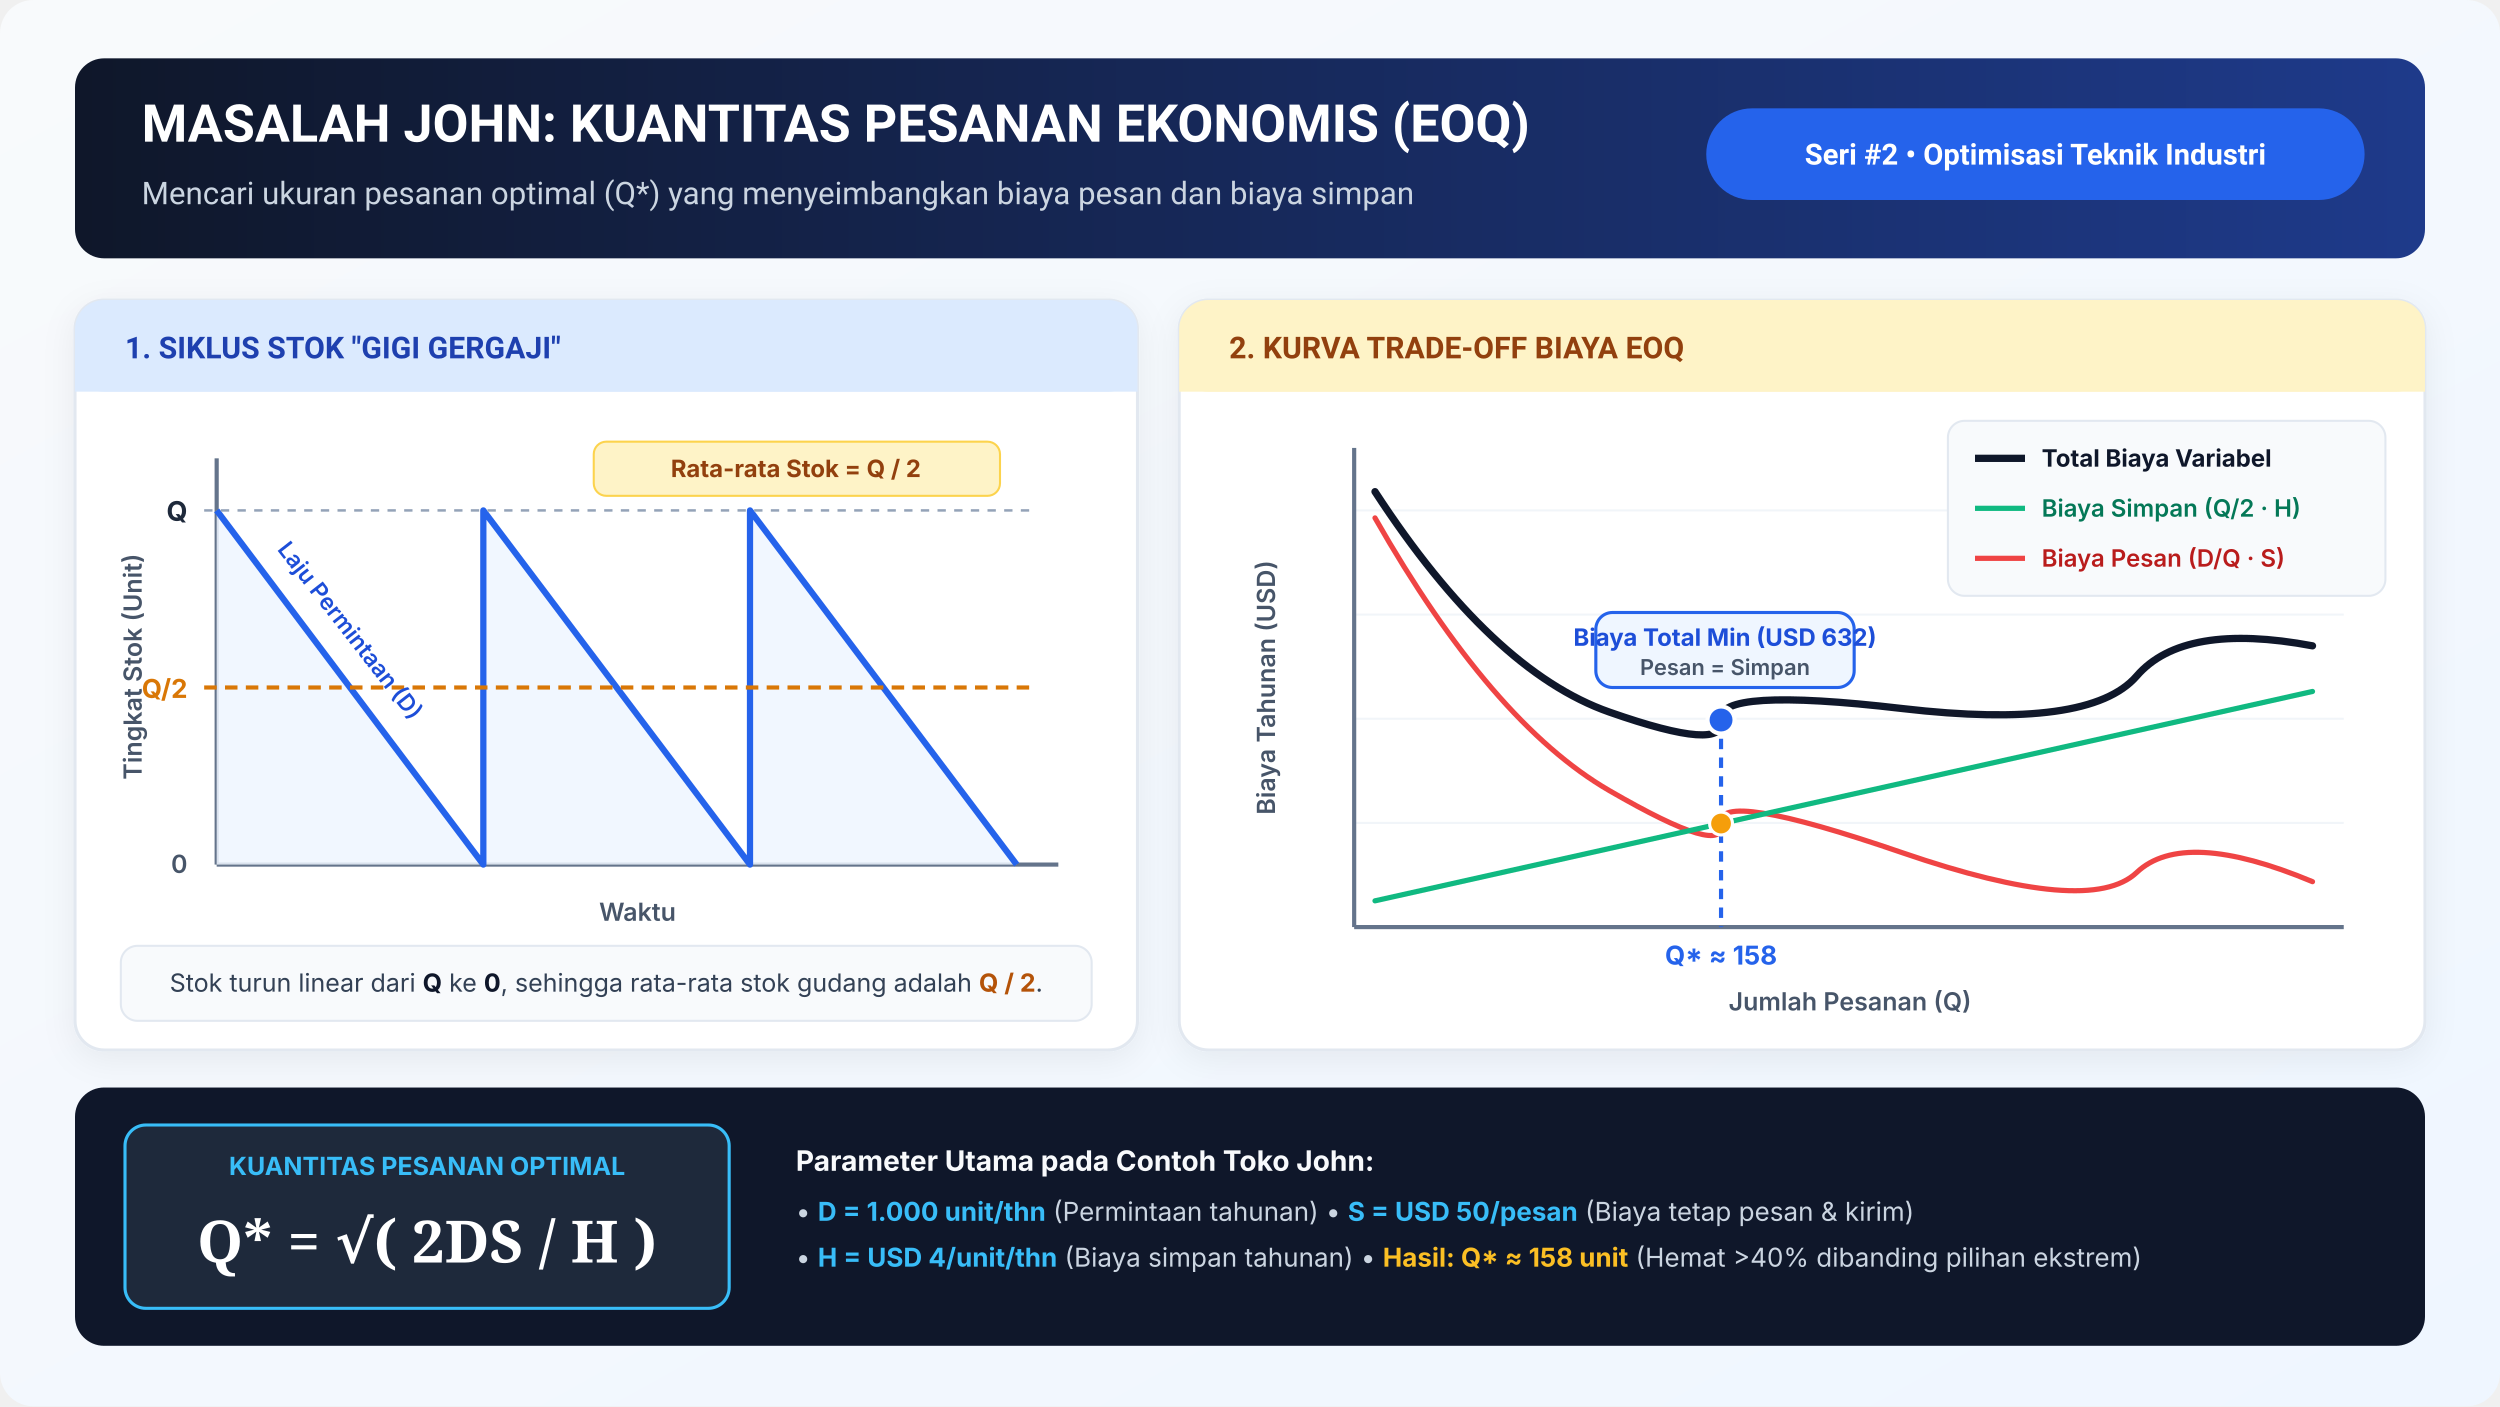
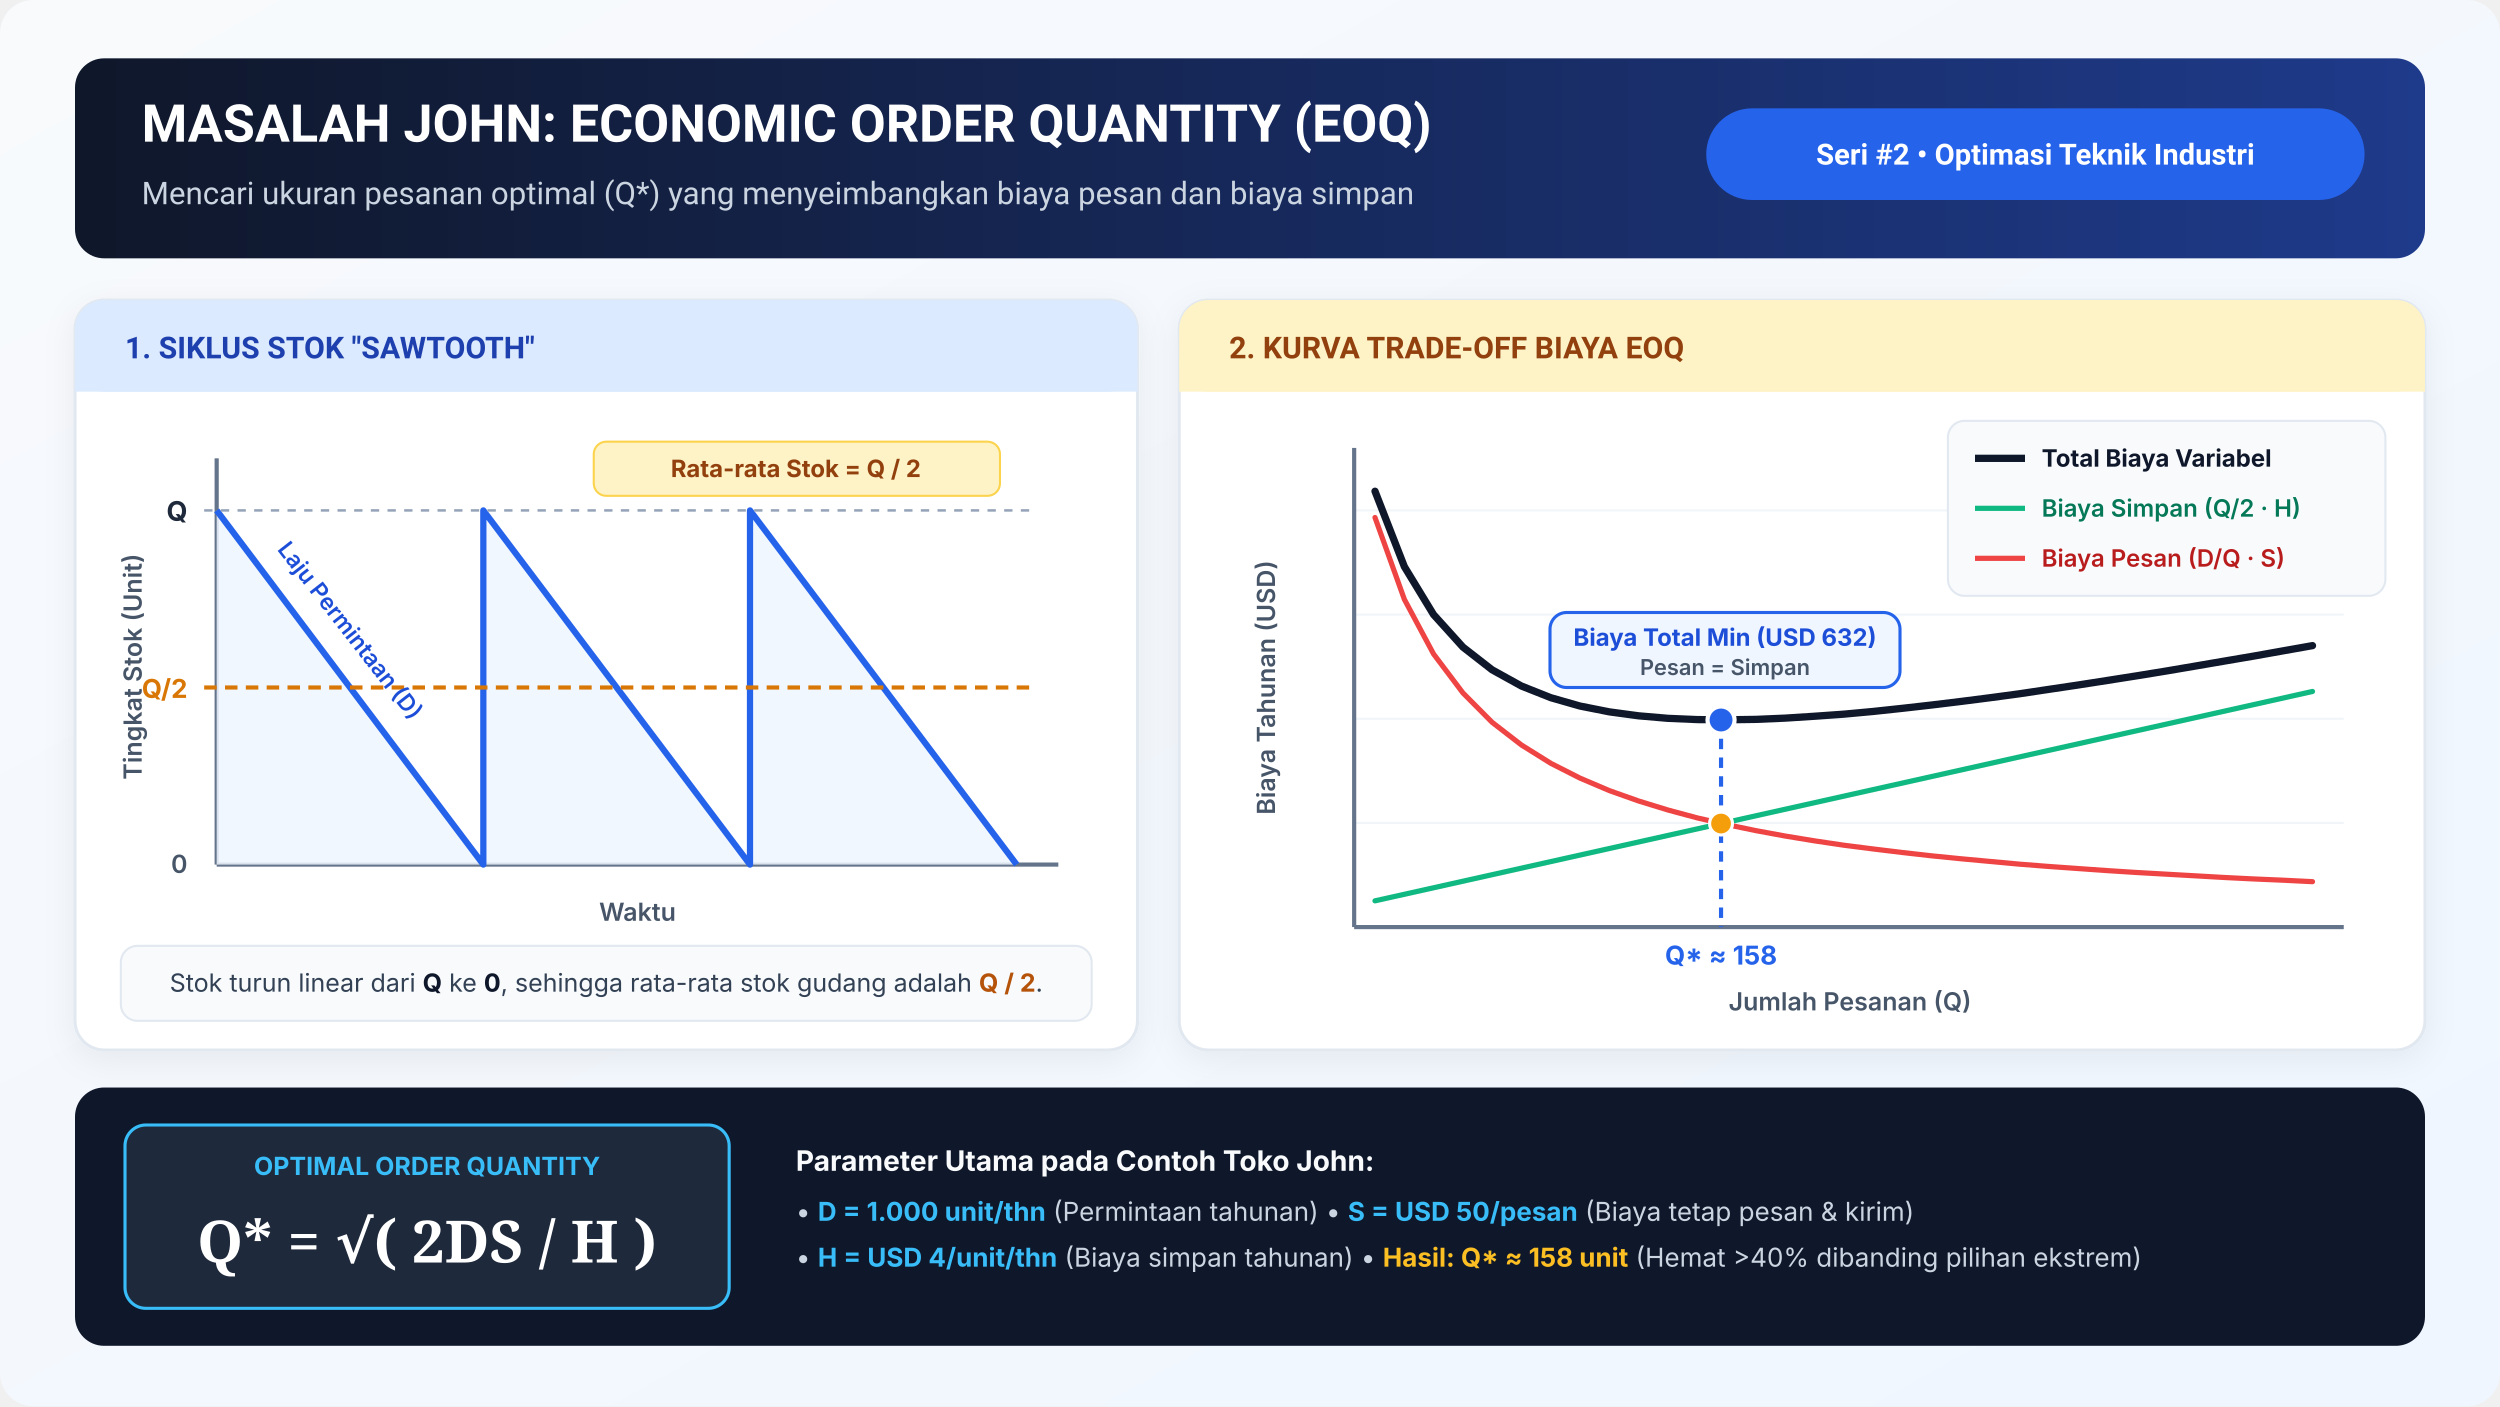
<svg xmlns="http://www.w3.org/2000/svg" viewBox="0 0 1200 675" width="1200" height="675">
  <defs>
    <linearGradient id="bgGrad2" x1="0%" y1="0%" x2="100%" y2="100%">
      <stop offset="0%" stop-color="#F8FAFC" />
      <stop offset="100%" stop-color="#EFF6FF" />
    </linearGradient>
    <linearGradient id="headerGrad2" x1="0%" y1="0%" x2="100%" y2="0%">
      <stop offset="0%" stop-color="#0F172A" />
      <stop offset="100%" stop-color="#1E3A8A" />
    </linearGradient>
    <filter id="cardShadow2" x="-5%" y="-5%" width="110%" height="110%">
      <feDropShadow dx="0" dy="4" stdDeviation="8" flood-color="#0F172A" flood-opacity="0.06" />
    </filter>
  </defs>
  <rect width="1200" height="675" fill="url(#bgGrad2)" rx="16" />
  <rect x="36" y="28" width="1128" height="96" rx="14" fill="url(#headerGrad2)" />
  <text x="68" y="68" font-family="system-ui, -apple-system, Segoe UI, Roboto, sans-serif" font-size="25" font-weight="700" fill="#FFFFFF">
-  MASALAH JOHN: KUANTITAS PESANAN EKONOMIS (EOQ)
+  MASALAH JOHN: ECONOMIC ORDER QUANTITY (EOQ)
 </text>
  <text x="68" y="98" font-family="system-ui, -apple-system, Segoe UI, Roboto, sans-serif" font-size="15" fill="#CBD5E1">
 Mencari ukuran pesanan optimal (Q*) yang menyeimbangkan biaya pesan dan biaya simpan
 </text>
  <rect x="819" y="52" width="316" height="44" rx="22" fill="#2563EB" />
-   <text x="977" y="79" text-anchor="middle" font-family="system-ui, -apple-system, Segoe UI, Roboto, sans-serif" font-size="14" font-weight="600" fill="#FFFFFF">Seri #2 • Optimisasi Teknik Industri</text>
+   <text x="977" y="79" text-anchor="middle" font-family="system-ui, -apple-system, Segoe UI, Roboto, sans-serif" font-size="14" font-weight="600" fill="#FFFFFF">Seri #2 • Optimasi Teknik Industri</text>
  <rect x="36" y="144" width="510" height="360" rx="14" fill="#FFFFFF" stroke="#E2E8F0" stroke-width="1.5" filter="url(#cardShadow2)" />
  <rect x="36" y="144" width="510" height="44" rx="14" fill="#DBEAFE" />
  <rect x="36" y="172" width="510" height="16" fill="#DBEAFE" />
  <text x="60" y="172" font-family="system-ui, -apple-system, Segoe UI, Roboto, sans-serif" font-size="14.5" font-weight="700" fill="#1E40AF">
-  1. SIKLUS STOK "GIGI GERGAJI"
+  1. SIKLUS STOK "SAWTOOTH"
 </text>
  <line x1="104" y1="220" x2="104" y2="415" stroke="#64748B" stroke-width="2" />
  <line x1="104" y1="415" x2="508" y2="415" stroke="#64748B" stroke-width="2" />
  <text x="68" y="320" text-anchor="middle" transform="rotate(-90, 68, 320)" font-family="system-ui, -apple-system, sans-serif" font-size="12" font-weight="600" fill="#475569">
 Tingkat Stok (Unit)
 </text>
  <text x="306" y="442" text-anchor="middle" font-family="system-ui, -apple-system, sans-serif" font-size="12" font-weight="600" fill="#475569">
 Waktu
 </text>
  <polygon points="104,245 232,415 232,245 360,415 360,245 488,415 488,415 104,415" fill="#EFF6FF" opacity="0.85" />
  <polyline points="104,245 232,415 232,245 360,415 360,245 488,415" fill="none" stroke="#2563EB" stroke-width="3" stroke-linejoin="round" />
  <line x1="98" y1="245" x2="495" y2="245" stroke="#94A3B8" stroke-width="1.2" stroke-dasharray="4,4" />
  <text x="90" y="250" text-anchor="end" font-family="system-ui, -apple-system, sans-serif" font-size="13" font-weight="700" fill="#1E293B">Q</text>
  <line x1="98" y1="330" x2="495" y2="330" stroke="#D97706" stroke-width="2" stroke-dasharray="6,4" />
  <text x="90" y="335" text-anchor="end" font-family="system-ui, -apple-system, sans-serif" font-size="12.5" font-weight="700" fill="#D97706">Q/2</text>
  <text x="90" y="419" text-anchor="end" font-family="system-ui, -apple-system, sans-serif" font-size="12" font-weight="600" fill="#475569">0</text>
  <rect x="285" y="212" width="195" height="26" rx="6" fill="#FEF3C7" stroke="#FCD34D" />
  <text x="382" y="229" text-anchor="middle" font-family="system-ui, -apple-system, sans-serif" font-size="11.5" font-weight="700" fill="#92400E">
 Rata-rata Stok = Q / 2
 </text>
  <text x="165" y="305" text-anchor="middle" transform="rotate(52, 165, 305)" font-family="system-ui, -apple-system, sans-serif" font-size="11" font-weight="600" fill="#1D4ED8">
 Laju Permintaan (D)
 </text>
  <rect x="58" y="454" width="466" height="36" rx="8" fill="#F8FAFC" stroke="#E2E8F0" />
  <text x="291" y="476" text-anchor="middle" font-family="system-ui, -apple-system, sans-serif" font-size="12" fill="#334155">
 Stok turun linear dari <tspan font-weight="700" fill="#0F172A">Q</tspan> ke <tspan font-weight="700" fill="#0F172A">0</tspan>, sehingga rata-rata stok gudang adalah <tspan font-weight="700" fill="#B45309">Q / 2</tspan>.
 </text>
  <rect x="566" y="144" width="598" height="360" rx="14" fill="#FFFFFF" stroke="#E2E8F0" stroke-width="1.5" filter="url(#cardShadow2)" />
  <rect x="566" y="144" width="598" height="44" rx="14" fill="#FEF3C7" />
  <rect x="566" y="172" width="598" height="16" fill="#FEF3C7" />
  <text x="590" y="172" font-family="system-ui, -apple-system, Segoe UI, Roboto, sans-serif" font-size="14.5" font-weight="700" fill="#92400E">
 2. KURVA TRADE-OFF BIAYA EOQ
 </text>
  <line x1="650" y1="245" x2="1125" y2="245" stroke="#F1F5F9" stroke-width="1" />
  <line x1="650" y1="295" x2="1125" y2="295" stroke="#F1F5F9" stroke-width="1" />
  <line x1="650" y1="345" x2="1125" y2="345" stroke="#F1F5F9" stroke-width="1" />
  <line x1="650" y1="395" x2="1125" y2="395" stroke="#F1F5F9" stroke-width="1" />
  <line x1="650" y1="215" x2="650" y2="445" stroke="#64748B" stroke-width="2" />
  <line x1="650" y1="445" x2="1125" y2="445" stroke="#64748B" stroke-width="2" />
  <text x="612" y="330" text-anchor="middle" transform="rotate(-90, 612, 330)" font-family="system-ui, -apple-system, sans-serif" font-size="12" font-weight="600" fill="#475569">
 Biaya Tahunan (USD)
 </text>
  <text x="888" y="485" text-anchor="middle" font-family="system-ui, -apple-system, sans-serif" font-size="12" font-weight="600" fill="#475569">
 Jumlah Pesanan (Q)
 </text>
-   <path d="M 660 236 Q 716 322, 772.5 341.8 T 826.1 345.6 T 913.1 340.1 T 1025.6 324.5 T 1110 310" fill="none" stroke="#0F172A" stroke-width="3.5" stroke-linecap="round" />
-   <path d="M 660 248.6 Q 716 346.8, 772.5 379.5 T 826.1 395.3 T 913.1 409.3 T 1025.6 418.8 T 1110 423.2" fill="none" stroke="#EF4444" stroke-width="2.5" stroke-linecap="round" />
+   <path d="M 660.0 235.8 L 674.1 272.0 L 688.1 295.0 L 702.2 310.6 L 716.2 321.5 L 730.3 329.3 L 744.4 334.9 L 758.4 338.9 L 772.5 341.7 L 786.6 343.6 L 800.6 344.8 L 814.7 345.4 L 828.8 345.5 L 842.8 345.3 L 856.9 344.7 L 870.9 343.8 L 885.0 342.8 L 899.1 341.5 L 913.1 340.0 L 927.2 338.4 L 941.2 336.7 L 955.3 334.9 L 969.4 333.0 L 983.4 330.9 L 997.5 328.8 L 1011.6 326.6 L 1025.6 324.4 L 1039.7 322.1 L 1053.8 319.7 L 1067.8 317.3 L 1081.9 314.9 L 1095.9 312.4 L 1110.0 309.9" fill="none" stroke="#0F172A" stroke-width="3.5" stroke-linecap="round" />
+   <path d="M 660.0 248.4 L 674.1 287.7 L 688.1 313.9 L 702.2 332.6 L 716.2 346.7 L 730.3 357.6 L 744.4 366.4 L 758.4 373.5 L 772.5 379.5 L 786.6 384.5 L 800.6 388.8 L 814.7 392.6 L 828.8 395.8 L 842.8 398.7 L 856.9 401.3 L 870.9 403.6 L 885.0 405.7 L 899.1 407.5 L 913.1 409.2 L 927.2 410.8 L 941.2 412.2 L 955.3 413.5 L 969.4 414.8 L 983.4 415.9 L 997.5 416.9 L 1011.6 417.9 L 1025.6 418.8 L 1039.7 419.6 L 1053.8 420.4 L 1067.8 421.2 L 1081.9 421.9 L 1095.9 422.5 L 1110.0 423.2" fill="none" stroke="#EF4444" stroke-width="2.5" stroke-linecap="round" />
  <line x1="660" y1="432.4" x2="1110" y2="331.9" stroke="#10B981" stroke-width="2.5" stroke-linecap="round" />
  <line x1="826.1" y1="345.6" x2="826.1" y2="445" stroke="#2563EB" stroke-width="2" stroke-dasharray="5,4" />
  <circle cx="826.1" cy="395.3" r="5.5" fill="#F59E0B" stroke="#FFFFFF" stroke-width="1.5" />
  <circle cx="826.1" cy="345.6" r="6.5" fill="#2563EB" stroke="#FFFFFF" stroke-width="2" />
-   <rect x="766" y="294" width="124" height="36" rx="8" fill="#EFF6FF" stroke="#2563EB" stroke-width="1.5" />
+   <rect x="744" y="294" width="168" height="36" rx="8" fill="#EFF6FF" stroke="#2563EB" stroke-width="1.5" />
  <text x="828" y="310" text-anchor="middle" font-family="system-ui, -apple-system, sans-serif" font-size="11.5" font-weight="700" fill="#1D4ED8">
 Biaya Total Min (USD 632)
 </text>
  <text x="828" y="324" text-anchor="middle" font-family="system-ui, -apple-system, sans-serif" font-size="10.5" font-weight="600" fill="#475569">
 Pesan = Simpan
 </text>
  <text x="826.1" y="463" text-anchor="middle" font-family="system-ui, -apple-system, sans-serif" font-size="12.5" font-weight="700" fill="#2563EB">
 Q* ≈ 158
 </text>
  <rect x="935" y="202" width="210" height="84" rx="8" fill="#F8FAFC" stroke="#E2E8F0" />
  <line x1="948" y1="220" x2="972" y2="220" stroke="#0F172A" stroke-width="3.5" />
  <text x="980" y="224" font-family="system-ui, -apple-system, sans-serif" font-size="11.5" font-weight="700" fill="#0F172A">Total Biaya Variabel</text>
  <line x1="948" y1="244" x2="972" y2="244" stroke="#10B981" stroke-width="2.5" />
  <text x="980" y="248" font-family="system-ui, -apple-system, sans-serif" font-size="11.5" font-weight="600" fill="#047857">Biaya Simpan (Q/2 · H)</text>
  <line x1="948" y1="268" x2="972" y2="268" stroke="#EF4444" stroke-width="2.5" />
  <text x="980" y="272" font-family="system-ui, -apple-system, sans-serif" font-size="11.5" font-weight="600" fill="#B91C1C">Biaya Pesan (D/Q · S)</text>
  <rect x="36" y="522" width="1128" height="124" rx="14" fill="#0F172A" />
  <rect x="60" y="540" width="290" height="88" rx="10" fill="#1E293B" stroke="#38BDF8" stroke-width="1.5" />
  <text x="205" y="564" text-anchor="middle" font-family="system-ui, -apple-system, sans-serif" font-size="12" font-weight="700" fill="#38BDF8">
-  KUANTITAS PESANAN OPTIMAL
+  OPTIMAL ORDER QUANTITY
 </text>
  <text x="205" y="606" text-anchor="middle" font-family="Georgia, serif" font-size="28" font-weight="700" fill="#FFFFFF">
 Q* = √( 2DS / H )
 </text>
  <text x="382" y="562" font-family="system-ui, -apple-system, sans-serif" font-size="13.5" font-weight="700" fill="#F8FAFC">
 Parameter Utama pada Contoh Toko John:
 </text>
  <text x="382" y="586" font-family="system-ui, -apple-system, sans-serif" font-size="12.5" fill="#CBD5E1">
 • <tspan font-weight="700" fill="#38BDF8">D = 1.000 unit/thn</tspan> (Permintaan tahunan) • <tspan font-weight="700" fill="#38BDF8">S = USD 50/pesan</tspan> (Biaya tetap pesan &amp; kirim)
 </text>
  <text x="382" y="608" font-family="system-ui, -apple-system, sans-serif" font-size="12.5" fill="#CBD5E1">
 • <tspan font-weight="700" fill="#38BDF8">H = USD 4/unit/thn</tspan> (Biaya simpan tahunan) • <tspan font-weight="700" fill="#FBBF24">Hasil: Q* ≈ 158 unit</tspan> (Hemat &gt;40% dibanding pilihan ekstrem)
 </text>
</svg>
